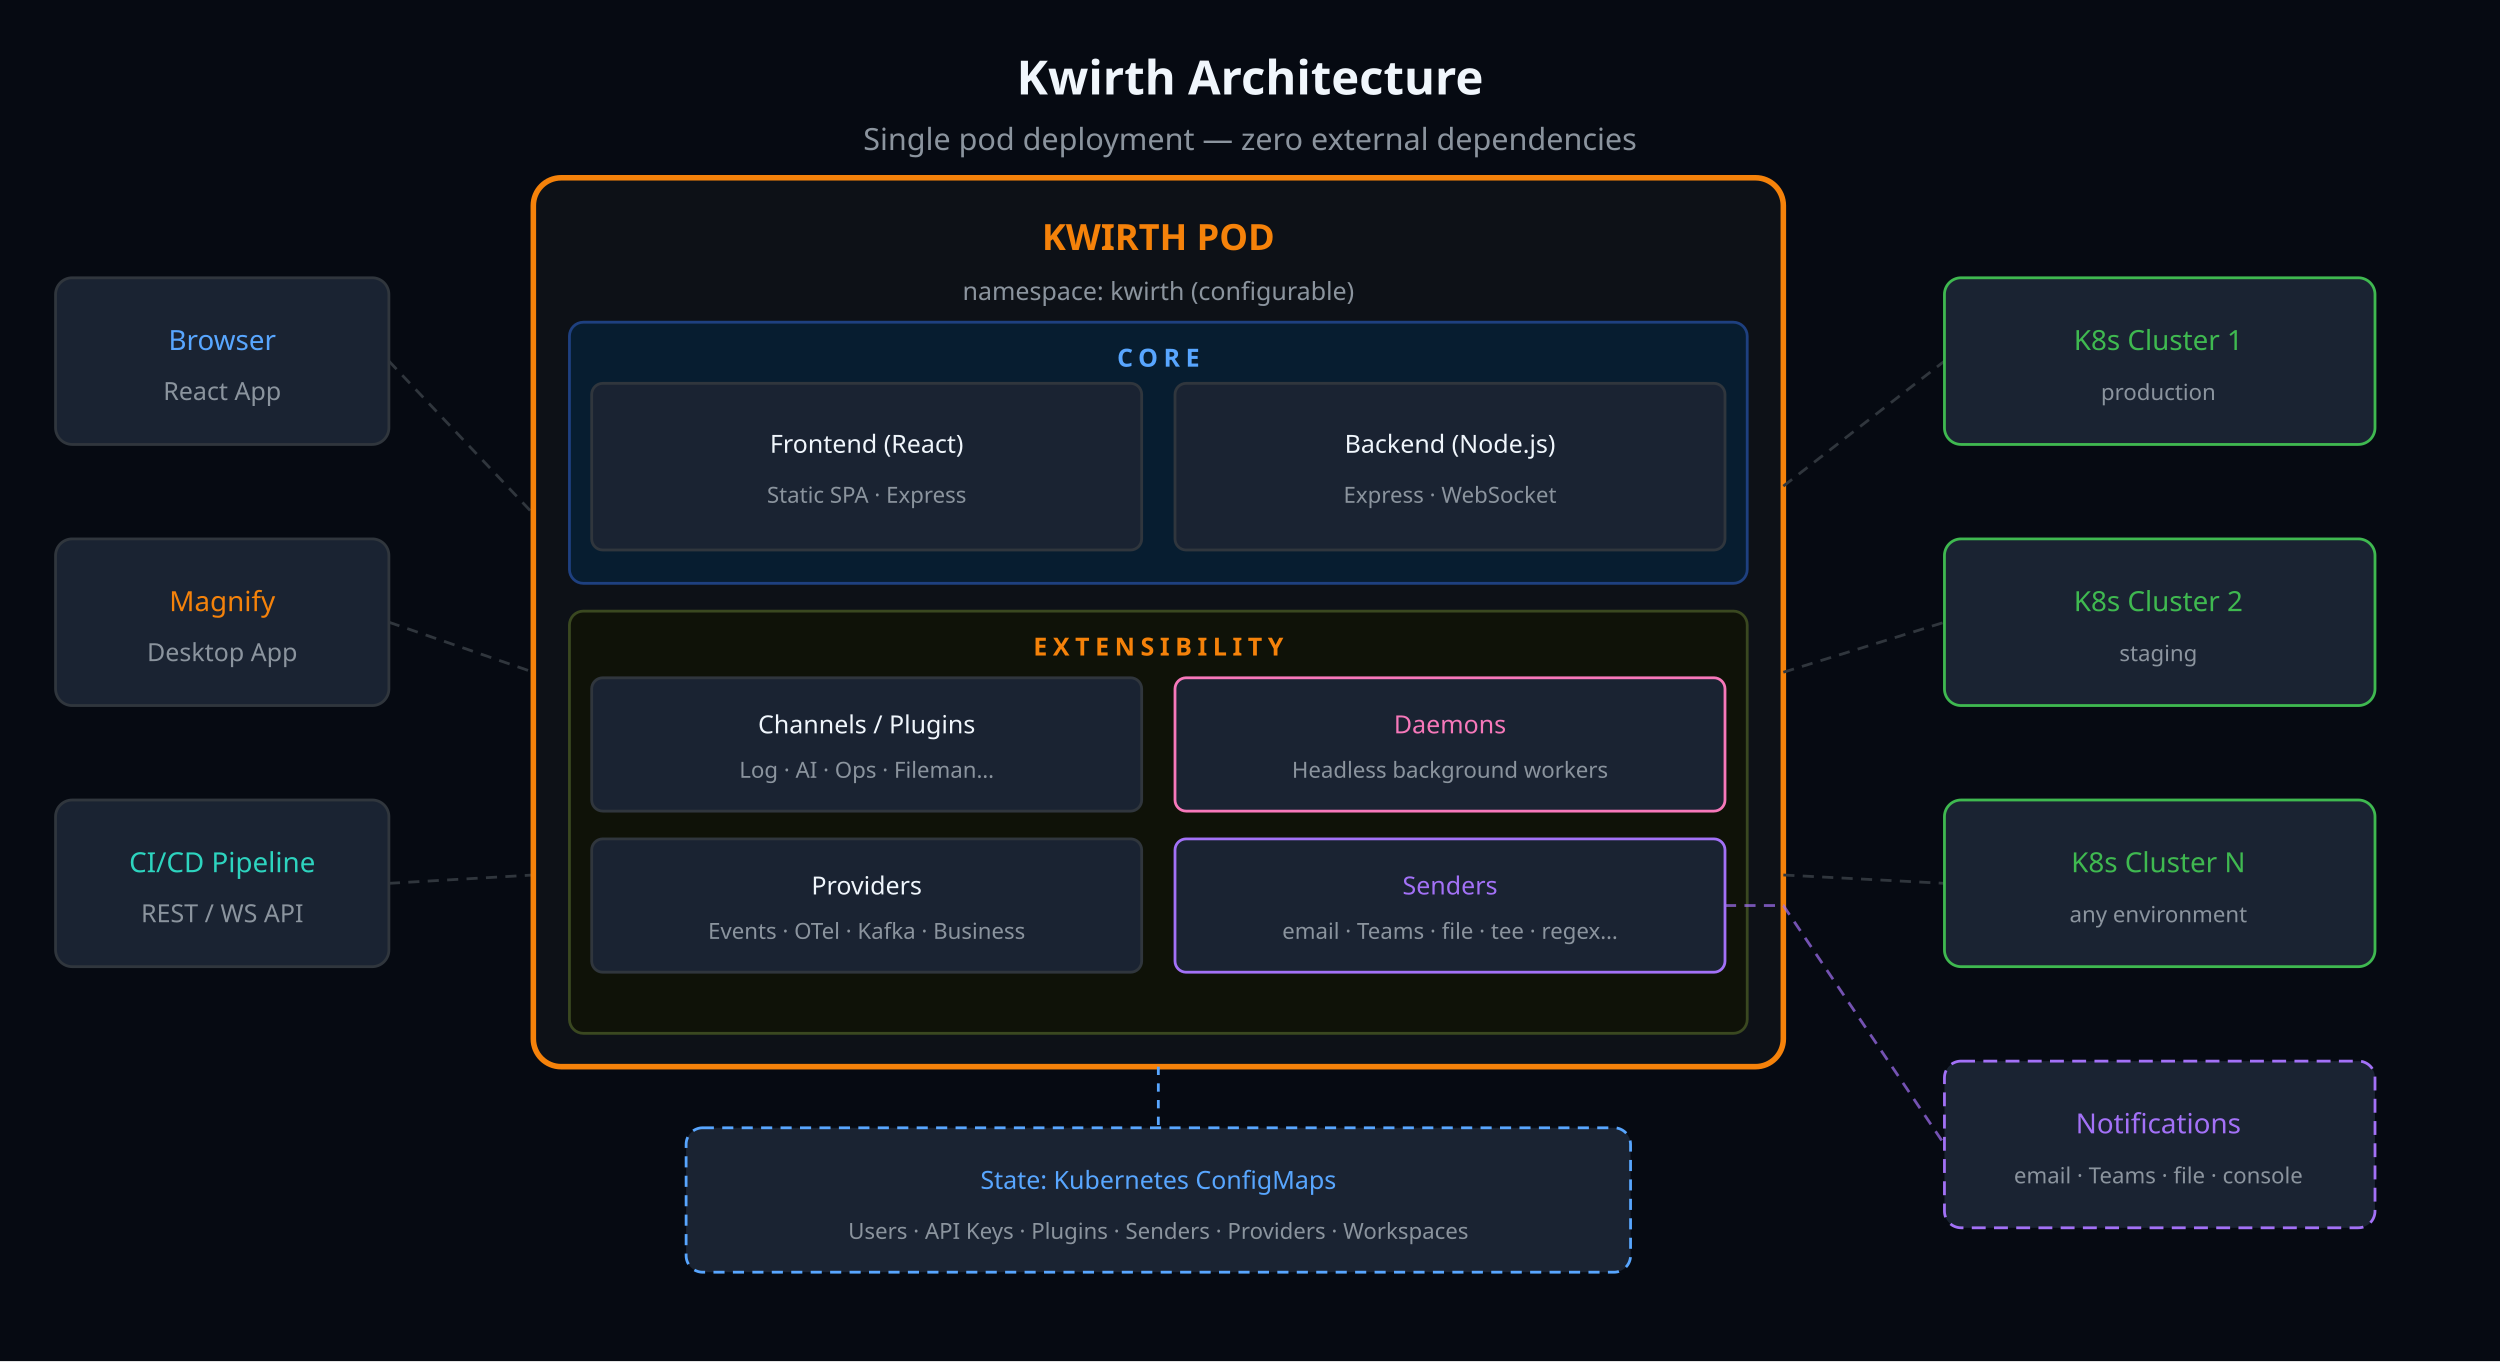
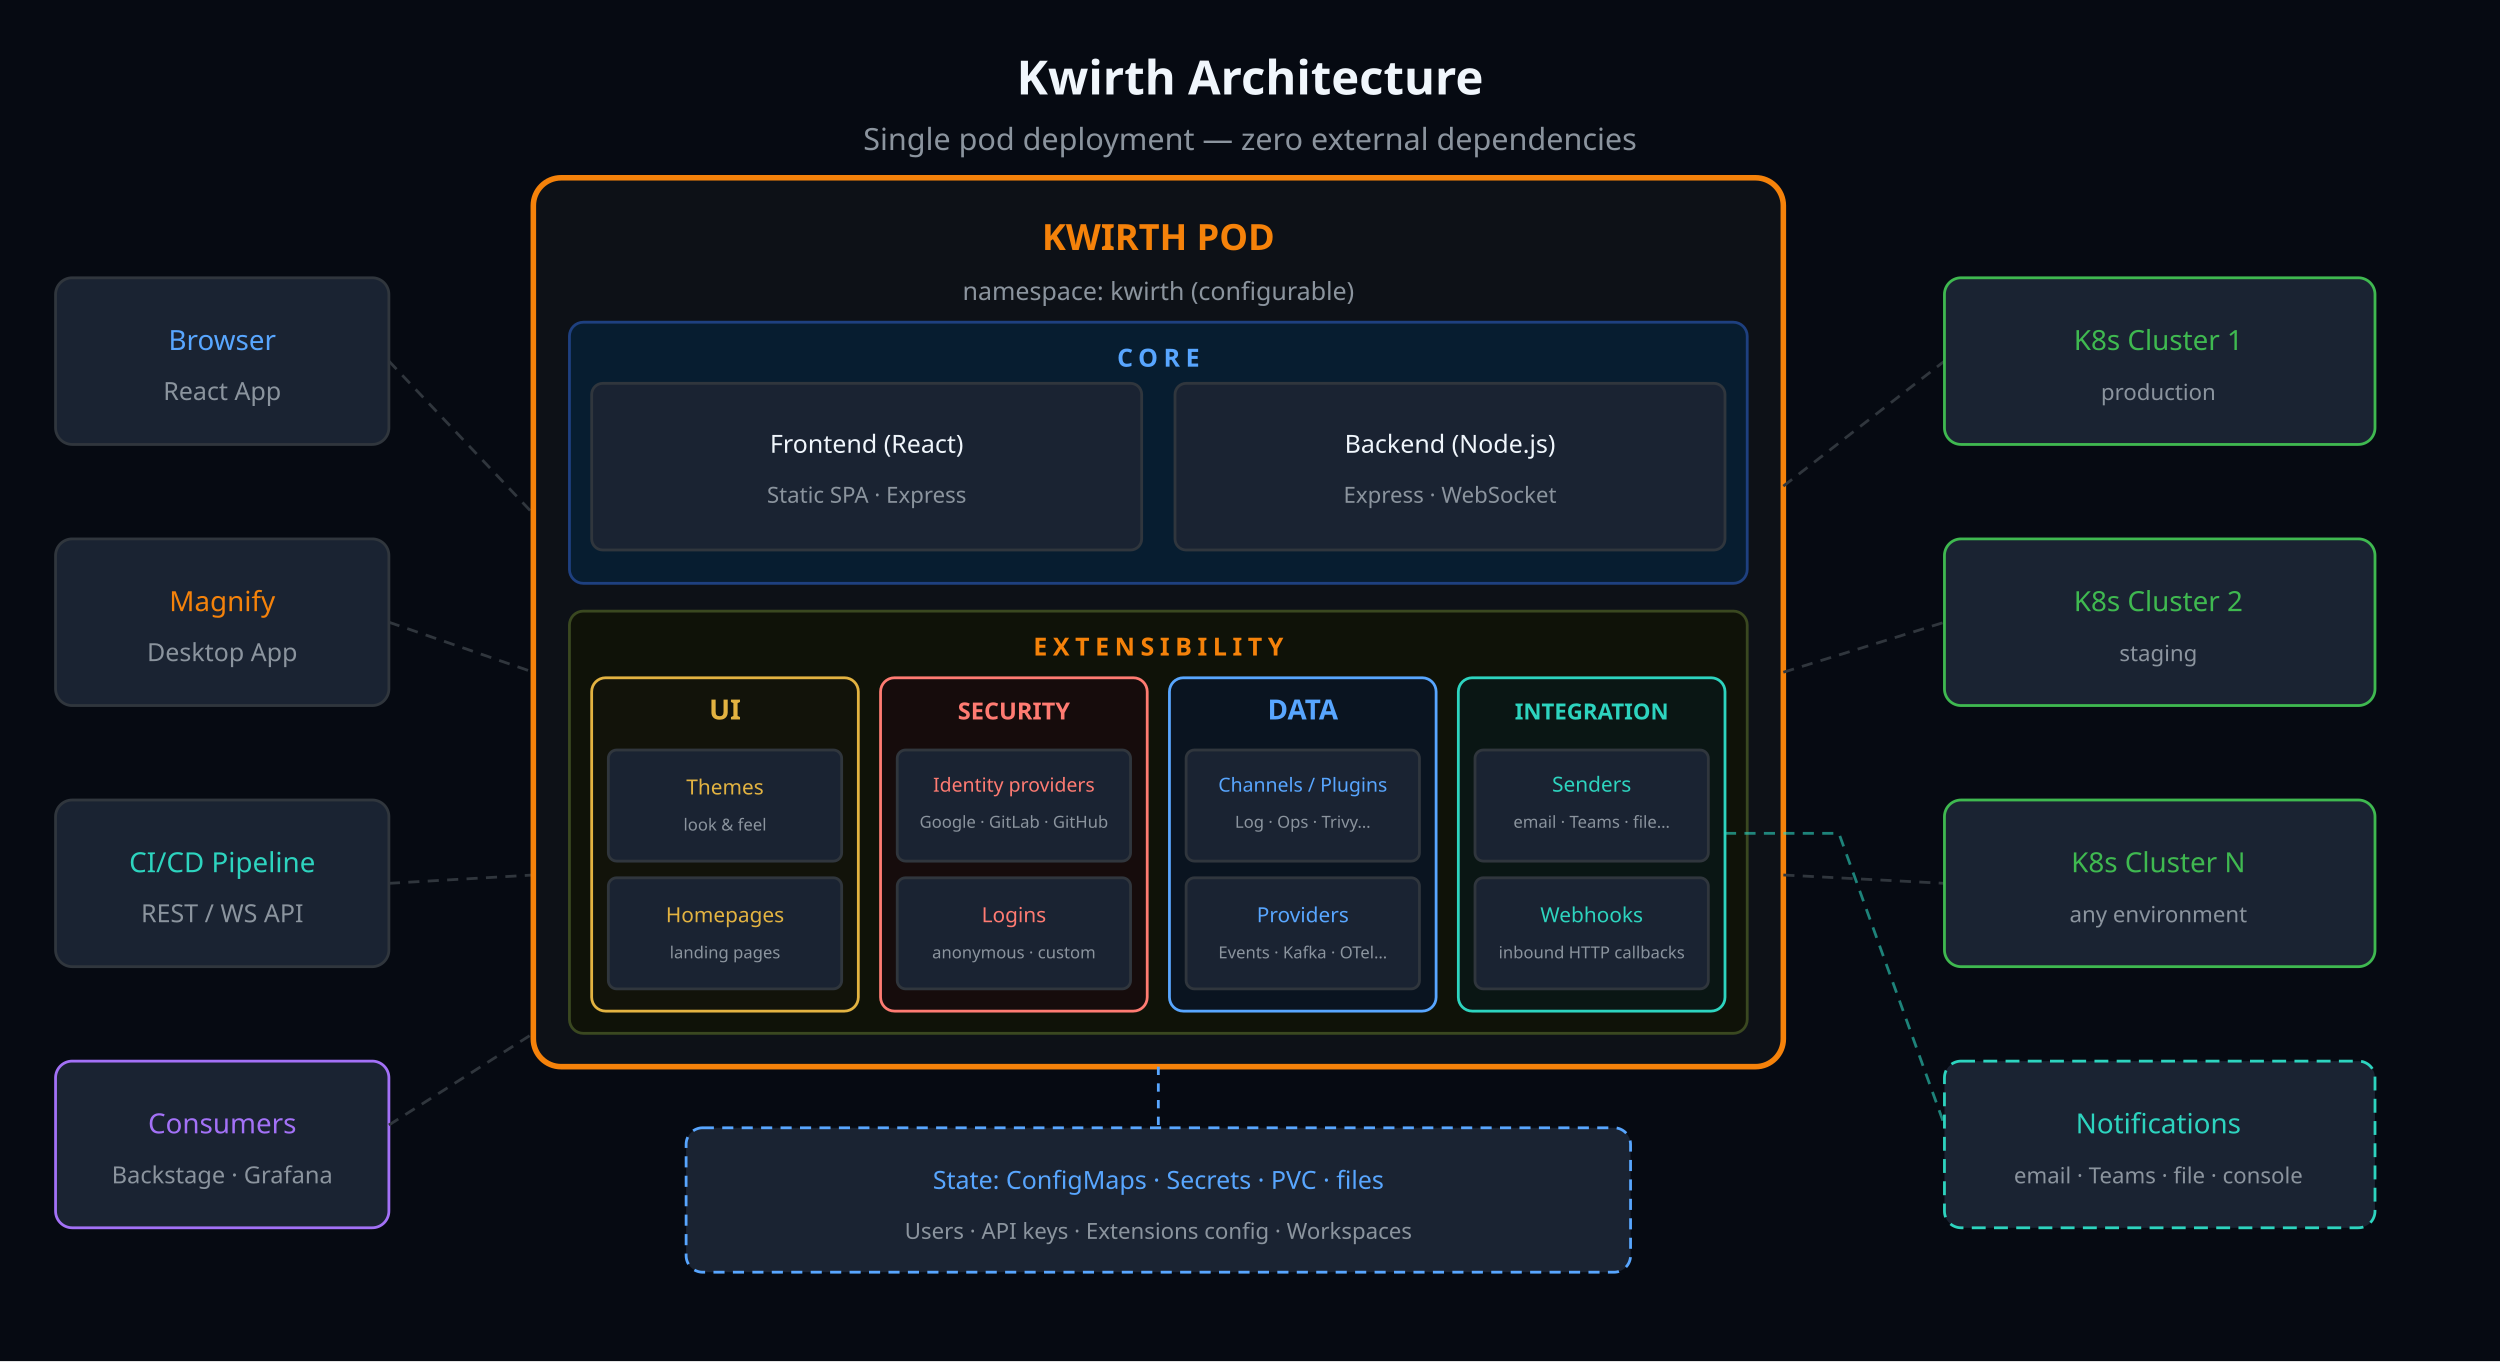
<svg xmlns="http://www.w3.org/2000/svg" width="900" height="490" viewBox="0 0 900 490">
  <rect width="900" height="490" fill="#060a12" />
  <text x="450" y="34" font-family="sans-serif" font-size="17" fill="#f0f6fc" text-anchor="middle" font-weight="bold">Kwirth Architecture</text>
  <text x="450" y="54" font-family="sans-serif" font-size="11" fill="#8b949e" text-anchor="middle">Single pod deployment — zero external dependencies</text>
  <rect x="20" y="100" width="120" height="60" rx="6" fill="#1a2332" stroke="#30363d" stroke-width="1" />
  <text x="80" y="126" font-family="sans-serif" font-size="10" fill="#58a6ff" text-anchor="middle">Browser</text>
  <text x="80" y="144" font-family="sans-serif" font-size="9" fill="#8b949e" text-anchor="middle">React App</text>
  <rect x="20" y="194" width="120" height="60" rx="6" fill="#1a2332" stroke="#30363d" stroke-width="1" />
  <text x="80" y="220" font-family="sans-serif" font-size="10" fill="#f5820a" text-anchor="middle">Magnify</text>
  <text x="80" y="238" font-family="sans-serif" font-size="9" fill="#8b949e" text-anchor="middle">Desktop App</text>
  <rect x="20" y="288" width="120" height="60" rx="6" fill="#1a2332" stroke="#30363d" stroke-width="1" />
  <text x="80" y="314" font-family="sans-serif" font-size="10" fill="#2dd4bf" text-anchor="middle">CI/CD Pipeline</text>
  <text x="80" y="332" font-family="sans-serif" font-size="9" fill="#8b949e" text-anchor="middle">REST / WS API</text>
  <line x1="140" y1="130" x2="192" y2="185" stroke="#30363d" stroke-width="1" stroke-dasharray="4,3" />
  <line x1="140" y1="224" x2="192" y2="242" stroke="#30363d" stroke-width="1" stroke-dasharray="4,3" />
  <line x1="140" y1="318" x2="192" y2="315" stroke="#30363d" stroke-width="1" stroke-dasharray="4,3" />
+   <rect x="20" y="382" width="120" height="60" rx="6" fill="#1a2332" stroke="#a371f7" stroke-width="1" />
+   <text x="80" y="408" font-family="sans-serif" font-size="10" fill="#a371f7" text-anchor="middle">Consumers</text>
+   <text x="80" y="426" font-family="sans-serif" font-size="8.5" fill="#8b949e" text-anchor="middle">Backstage · Grafana</text>
+   <line x1="140" y1="405" x2="192" y2="372" stroke="#30363d" stroke-width="1" stroke-dasharray="4,3" />
  <rect x="192" y="64" width="450" height="320" rx="10" fill="#0d1117" stroke="#f5820a" stroke-width="2" />
  <text x="417" y="90" font-family="sans-serif" font-size="13" fill="#f5820a" text-anchor="middle" font-weight="bold">KWIRTH POD</text>
  <text x="417" y="108" font-family="sans-serif" font-size="9" fill="#8b949e" text-anchor="middle">namespace: kwirth (configurable)</text>
  <rect x="205" y="116" width="424" height="94" rx="5" fill="#071d30" stroke="#1e4080" stroke-width="1" />
  <text x="417" y="132" font-family="sans-serif" font-size="9" fill="#58a6ff" text-anchor="middle" font-weight="bold" letter-spacing="2">CORE</text>
  <rect x="213" y="138" width="198" height="60" rx="4" fill="#1a2332" stroke="#30363d" stroke-width="1" />
  <text x="312" y="163" font-family="sans-serif" font-size="9" fill="#f0f6fc" text-anchor="middle">Frontend (React)</text>
  <text x="312" y="181" font-family="sans-serif" font-size="8" fill="#8b949e" text-anchor="middle">Static SPA · Express</text>
  <rect x="423" y="138" width="198" height="60" rx="4" fill="#1a2332" stroke="#30363d" stroke-width="1" />
  <text x="522" y="163" font-family="sans-serif" font-size="9" fill="#f0f6fc" text-anchor="middle">Backend (Node.js)</text>
  <text x="522" y="181" font-family="sans-serif" font-size="8" fill="#8b949e" text-anchor="middle">Express · WebSocket</text>
  <rect x="205" y="220" width="424" height="152" rx="5" fill="#0f1208" stroke="#3a4820" stroke-width="1" />
  <text x="417" y="236" font-family="sans-serif" font-size="9" fill="#f5820a" text-anchor="middle" font-weight="bold" letter-spacing="2">EXTENSIBILITY</text>
-   <rect x="213" y="244" width="198" height="48" rx="4" fill="#1a2332" stroke="#30363d" stroke-width="1" />
-   <text x="312" y="264" font-family="sans-serif" font-size="9" fill="#f0f6fc" text-anchor="middle">Channels / Plugins</text>
-   <text x="312" y="280" font-family="sans-serif" font-size="8" fill="#8b949e" text-anchor="middle">Log · AI · Ops · Fileman…</text>
-   <rect x="213" y="302" width="198" height="48" rx="4" fill="#1a2332" stroke="#30363d" stroke-width="1" />
-   <text x="312" y="322" font-family="sans-serif" font-size="9" fill="#f0f6fc" text-anchor="middle">Providers</text>
-   <text x="312" y="338" font-family="sans-serif" font-size="8" fill="#8b949e" text-anchor="middle">Events · OTel · Kafka · Business</text>
-   <rect x="423" y="244" width="198" height="48" rx="4" fill="#1a2332" stroke="#f778ba" stroke-width="1" />
-   <text x="522" y="264" font-family="sans-serif" font-size="9" fill="#f778ba" text-anchor="middle">Daemons</text>
-   <text x="522" y="280" font-family="sans-serif" font-size="8" fill="#8b949e" text-anchor="middle">Headless background workers</text>
-   <rect x="423" y="302" width="198" height="48" rx="4" fill="#1a2332" stroke="#a371f7" stroke-width="1" />
-   <text x="522" y="322" font-family="sans-serif" font-size="9" fill="#a371f7" text-anchor="middle">Senders</text>
-   <text x="522" y="338" font-family="sans-serif" font-size="8" fill="#8b949e" text-anchor="middle">email · Teams · file · tee · regex…</text>
+   <rect x="213" y="244" width="96" height="120" rx="5" fill="#12130a" stroke="#e3b341" stroke-width="1" />
+   <text x="261" y="259" font-family="sans-serif" font-size="10" fill="#e3b341" text-anchor="middle" font-weight="bold">UI</text>
+   <rect x="219" y="270" width="84" height="40" rx="3" fill="#1a2332" stroke="#30363d" stroke-width="1" />
+   <text x="261" y="286" font-family="sans-serif" font-size="7.5" fill="#e3b341" text-anchor="middle">Themes</text>
+   <text x="261" y="299" font-family="sans-serif" font-size="6" fill="#8b949e" text-anchor="middle">look &amp; feel</text>
+   <rect x="219" y="316" width="84" height="40" rx="3" fill="#1a2332" stroke="#30363d" stroke-width="1" />
+   <text x="261" y="332" font-family="sans-serif" font-size="7.5" fill="#e3b341" text-anchor="middle">Homepages</text>
+   <text x="261" y="345" font-family="sans-serif" font-size="6" fill="#8b949e" text-anchor="middle">landing pages</text>
+   <rect x="317" y="244" width="96" height="120" rx="5" fill="#160c0c" stroke="#ff7b72" stroke-width="1" />
+   <text x="365" y="259" font-family="sans-serif" font-size="8.5" fill="#ff7b72" text-anchor="middle" font-weight="bold">SECURITY</text>
+   <rect x="323" y="270" width="84" height="40" rx="3" fill="#1a2332" stroke="#30363d" stroke-width="1" />
+   <text x="365" y="285" font-family="sans-serif" font-size="7" fill="#ff7b72" text-anchor="middle">Identity providers</text>
+   <text x="365" y="298" font-family="sans-serif" font-size="6" fill="#8b949e" text-anchor="middle">Google · GitLab · GitHub</text>
+   <rect x="323" y="316" width="84" height="40" rx="3" fill="#1a2332" stroke="#30363d" stroke-width="1" />
+   <text x="365" y="332" font-family="sans-serif" font-size="7.5" fill="#ff7b72" text-anchor="middle">Logins</text>
+   <text x="365" y="345" font-family="sans-serif" font-size="6" fill="#8b949e" text-anchor="middle">anonymous · custom</text>
+   <rect x="421" y="244" width="96" height="120" rx="5" fill="#0a1420" stroke="#58a6ff" stroke-width="1" />
+   <text x="469" y="259" font-family="sans-serif" font-size="10" fill="#58a6ff" text-anchor="middle" font-weight="bold">DATA</text>
+   <rect x="427" y="270" width="84" height="40" rx="3" fill="#1a2332" stroke="#30363d" stroke-width="1" />
+   <text x="469" y="285" font-family="sans-serif" font-size="7" fill="#58a6ff" text-anchor="middle">Channels / Plugins</text>
+   <text x="469" y="298" font-family="sans-serif" font-size="6" fill="#8b949e" text-anchor="middle">Log · Ops · Trivy…</text>
+   <rect x="427" y="316" width="84" height="40" rx="3" fill="#1a2332" stroke="#30363d" stroke-width="1" />
+   <text x="469" y="332" font-family="sans-serif" font-size="7.5" fill="#58a6ff" text-anchor="middle">Providers</text>
+   <text x="469" y="345" font-family="sans-serif" font-size="6" fill="#8b949e" text-anchor="middle">Events · Kafka · OTel…</text>
+   <rect x="525" y="244" width="96" height="120" rx="5" fill="#0a1614" stroke="#2dd4bf" stroke-width="1" />
+   <text x="573" y="259" font-family="sans-serif" font-size="8" fill="#2dd4bf" text-anchor="middle" font-weight="bold">INTEGRATION</text>
+   <rect x="531" y="270" width="84" height="40" rx="3" fill="#1a2332" stroke="#30363d" stroke-width="1" />
+   <text x="573" y="285" font-family="sans-serif" font-size="7.5" fill="#2dd4bf" text-anchor="middle">Senders</text>
+   <text x="573" y="298" font-family="sans-serif" font-size="6" fill="#8b949e" text-anchor="middle">email · Teams · file…</text>
+   <rect x="531" y="316" width="84" height="40" rx="3" fill="#1a2332" stroke="#30363d" stroke-width="1" />
+   <text x="573" y="332" font-family="sans-serif" font-size="7.5" fill="#2dd4bf" text-anchor="middle">Webhooks</text>
+   <text x="573" y="345" font-family="sans-serif" font-size="6" fill="#8b949e" text-anchor="middle">inbound HTTP callbacks</text>
  <line x1="642" y1="175" x2="700" y2="130" stroke="#30363d" stroke-width="1" stroke-dasharray="4,3" />
  <line x1="642" y1="242" x2="700" y2="224" stroke="#30363d" stroke-width="1" stroke-dasharray="4,3" />
  <line x1="642" y1="315" x2="700" y2="318" stroke="#30363d" stroke-width="1" stroke-dasharray="4,3" />
  <rect x="700" y="100" width="155" height="60" rx="6" fill="#1a2332" stroke="#3fb950" stroke-width="1" />
  <text x="777" y="126" font-family="sans-serif" font-size="10" fill="#3fb950" text-anchor="middle">K8s Cluster 1</text>
  <text x="777" y="144" font-family="sans-serif" font-size="8" fill="#8b949e" text-anchor="middle">production</text>
  <rect x="700" y="194" width="155" height="60" rx="6" fill="#1a2332" stroke="#3fb950" stroke-width="1" />
  <text x="777" y="220" font-family="sans-serif" font-size="10" fill="#3fb950" text-anchor="middle">K8s Cluster 2</text>
  <text x="777" y="238" font-family="sans-serif" font-size="8" fill="#8b949e" text-anchor="middle">staging</text>
  <rect x="700" y="288" width="155" height="60" rx="6" fill="#1a2332" stroke="#3fb950" stroke-width="1" />
  <text x="777" y="314" font-family="sans-serif" font-size="10" fill="#3fb950" text-anchor="middle">K8s Cluster N</text>
  <text x="777" y="332" font-family="sans-serif" font-size="8" fill="#8b949e" text-anchor="middle">any environment</text>
-   <rect x="700" y="382" width="155" height="60" rx="6" fill="#1a2332" stroke="#a371f7" stroke-width="1" stroke-dasharray="5,3" />
-   <text x="777" y="408" font-family="sans-serif" font-size="10" fill="#a371f7" text-anchor="middle">Notifications</text>
+   <rect x="700" y="382" width="155" height="60" rx="6" fill="#1a2332" stroke="#2dd4bf" stroke-width="1" stroke-dasharray="5,3" />
+   <text x="777" y="408" font-family="sans-serif" font-size="10" fill="#2dd4bf" text-anchor="middle">Notifications</text>
  <text x="777" y="426" font-family="sans-serif" font-size="8" fill="#8b949e" text-anchor="middle">email · Teams · file · console</text>
-   <polyline points="621,326 642,326 700,412" fill="none" stroke="#a371f7" stroke-width="1" stroke-dasharray="4,3" opacity="0.7" />
+   <polyline points="621,300 662,300 700,405" fill="none" stroke="#2dd4bf" stroke-width="1" stroke-dasharray="4,3" opacity="0.6" />
  <line x1="417" y1="384" x2="417" y2="406" stroke="#58a6ff" stroke-width="1" stroke-dasharray="3,3" />
  <rect x="247" y="406" width="340" height="52" rx="6" fill="#1a2332" stroke="#58a6ff" stroke-width="1" stroke-dasharray="4,3" />
-   <text x="417" y="428" font-family="sans-serif" font-size="9" fill="#58a6ff" text-anchor="middle">State: Kubernetes ConfigMaps</text>
-   <text x="417" y="446" font-family="sans-serif" font-size="8" fill="#8b949e" text-anchor="middle">Users · API Keys · Plugins · Senders · Providers · Workspaces</text>
+   <text x="417" y="428" font-family="sans-serif" font-size="9" fill="#58a6ff" text-anchor="middle">State: ConfigMaps · Secrets · PVC · files</text>
+   <text x="417" y="446" font-family="sans-serif" font-size="8" fill="#8b949e" text-anchor="middle">Users · API keys · Extensions config · Workspaces</text>
</svg>
